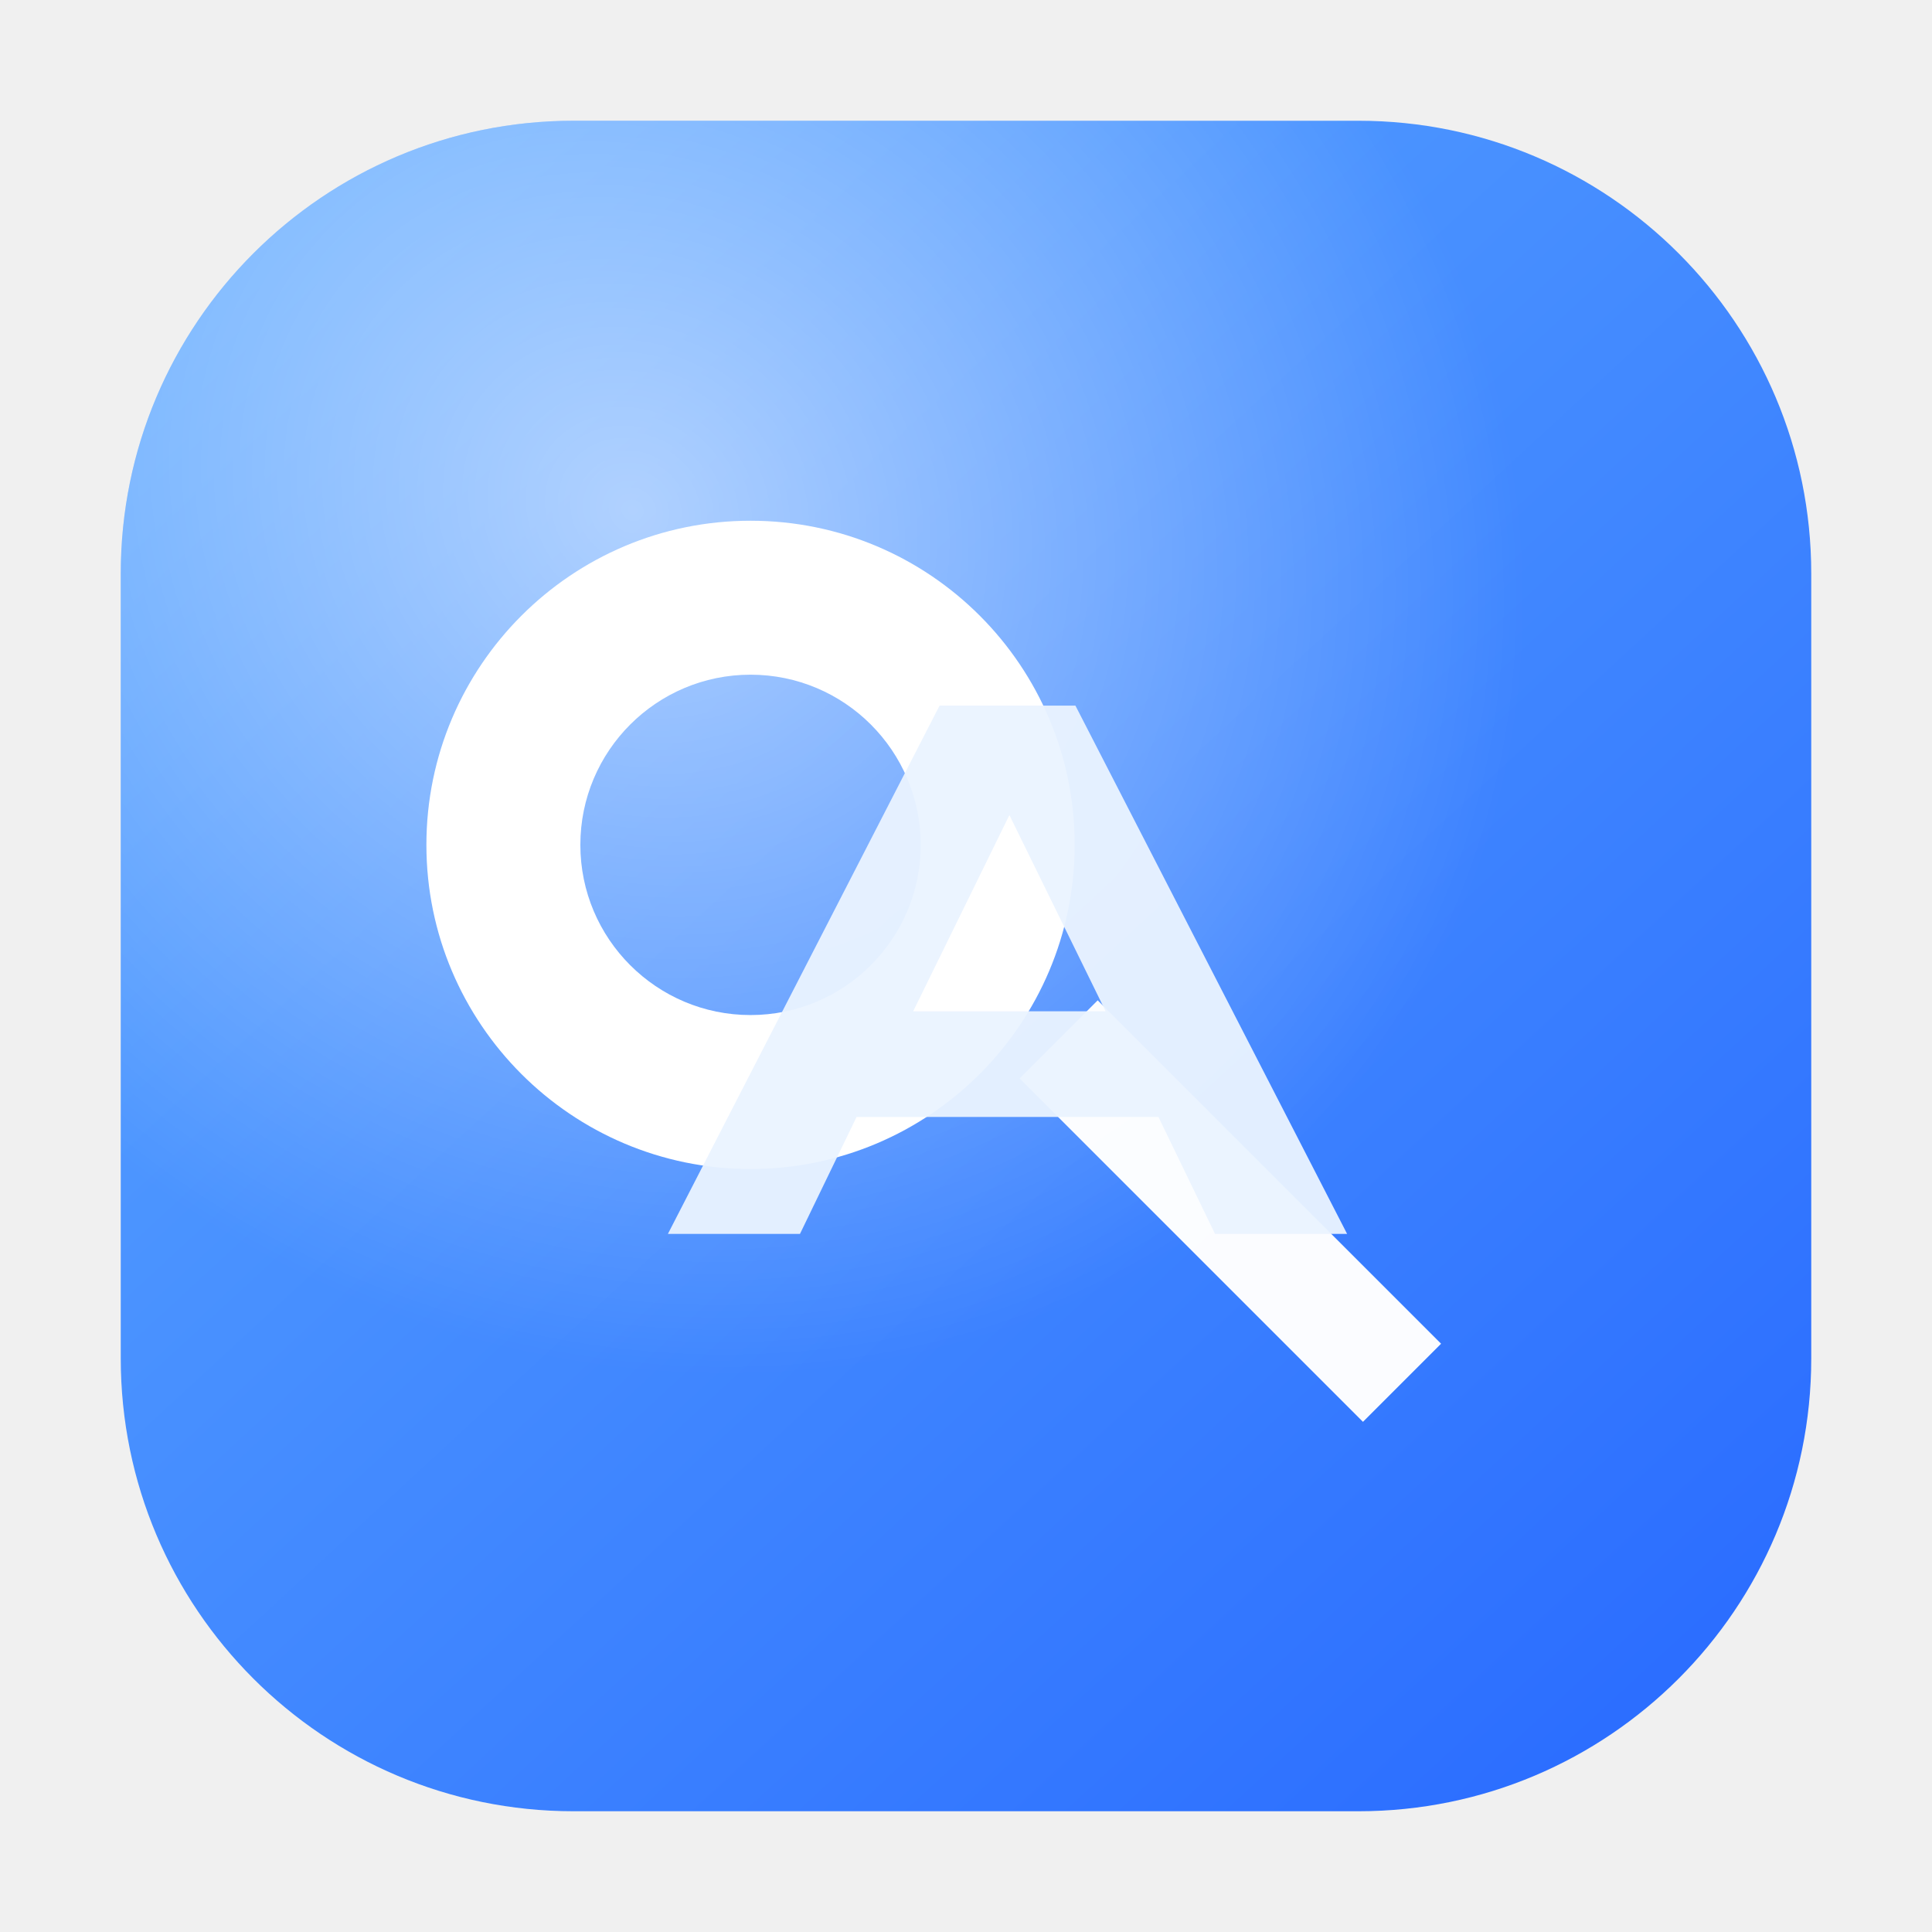
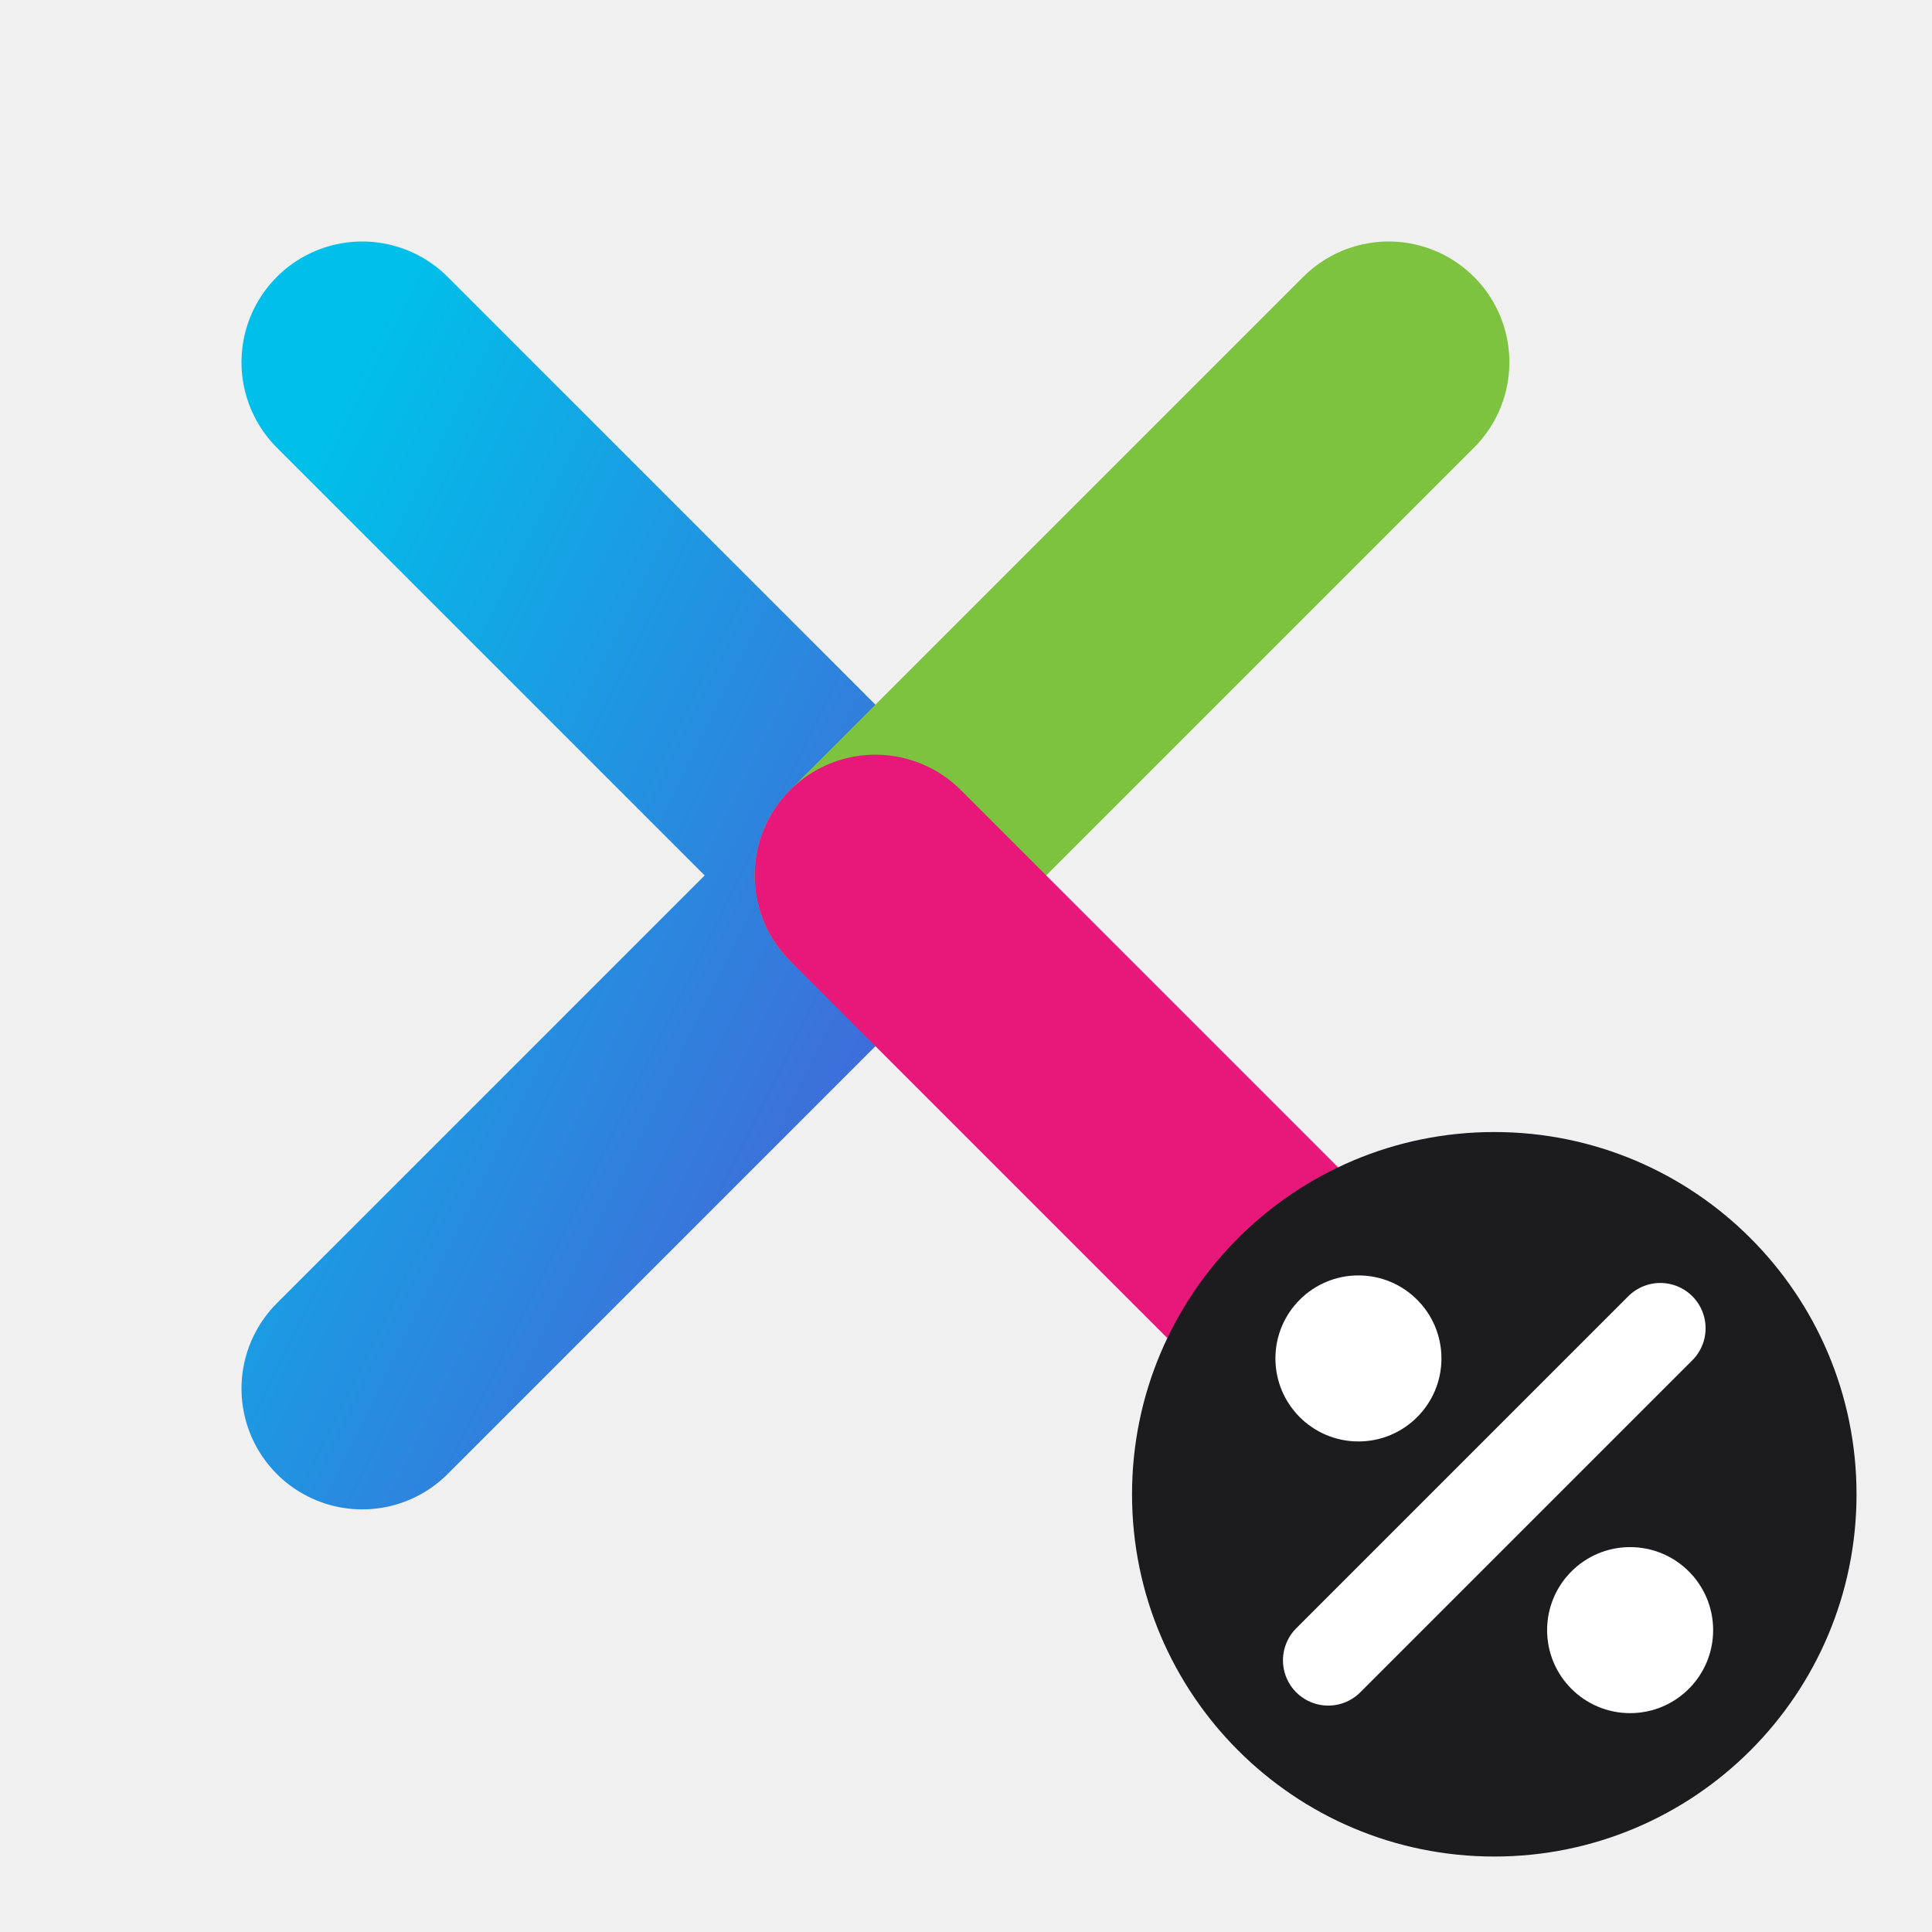
<svg xmlns="http://www.w3.org/2000/svg" viewBox="0 0 512 512" fill="none">
  <defs>
-     <linearGradient id="bg" x1="64" y1="48" x2="448" y2="464" gradientUnits="userSpaceOnUse">
-       <stop stop-color="#5BA7FF" />
-       <stop offset="1" stop-color="#2A6CFF" />
+     <linearGradient id="axBlue" x1="0" y1="0" x2="1" y2="1">
+       <stop offset="0%" stop-color="#00BFEA" />
+       <stop offset="100%" stop-color="#4B5DD6" />
    </linearGradient>
-     <radialGradient id="glow" cx="0" cy="0" r="1" gradientUnits="userSpaceOnUse" gradientTransform="translate(168 136) rotate(35) scale(245 218)">
-       <stop stop-color="#FFFFFF" stop-opacity="0.55" />
-       <stop offset="1" stop-color="#FFFFFF" stop-opacity="0" />
-     </radialGradient>
  </defs>
-   <rect x="32" y="32" width="448" height="448" rx="120" fill="url(#bg)" />
-   <rect x="32" y="32" width="448" height="448" rx="120" fill="url(#glow)" />
-   <g fill="#FFFFFF">
-     <path d="M198.9 138c-47.4 0-85.9 38.5-85.9 85.9s38.5 85.9 85.9 85.9 85.9-38.5 85.9-85.9S246.4 138 198.9 138zm0 40.8c24.9 0 45.1 20.2 45.1 45.1S223.8 269 198.9 269s-45.1-20.2-45.1-45.1 20.2-45.1 45.1-45.1z" />
-     <path d="M270.2 285.8l20.7-20.7 91 91-20.7 20.7-91-91z" opacity="0.98" />
+   <g stroke-linecap="round" stroke-linejoin="round" fill="none" stroke-width="64">
+     <path d="M96 96 L232 232 L96 368" stroke="url(#axBlue)" />
+     <path d="M232 232 L368 96" stroke="#7DC340" />
+     <path d="M232 232 L368 368" stroke="#E8187A" />
  </g>
-   <path d="M177 327l72-140h36l72 140h-35l-15-31h-80l-15 31h-35zm65-59h51l-25.5-52-25.5 52z" fill="#EAF3FF" opacity="0.95" />
+   <circle cx="396" cy="396" r="96" fill="#1C1C1E" />
+   <circle cx="360" cy="360" r="22" fill="#FFFFFF" />
+   <circle cx="432" cy="432" r="22" fill="#FFFFFF" />
+   <path d="M440 352 L352 440" stroke="#FFFFFF" stroke-width="24" stroke-linecap="round" />
</svg>
